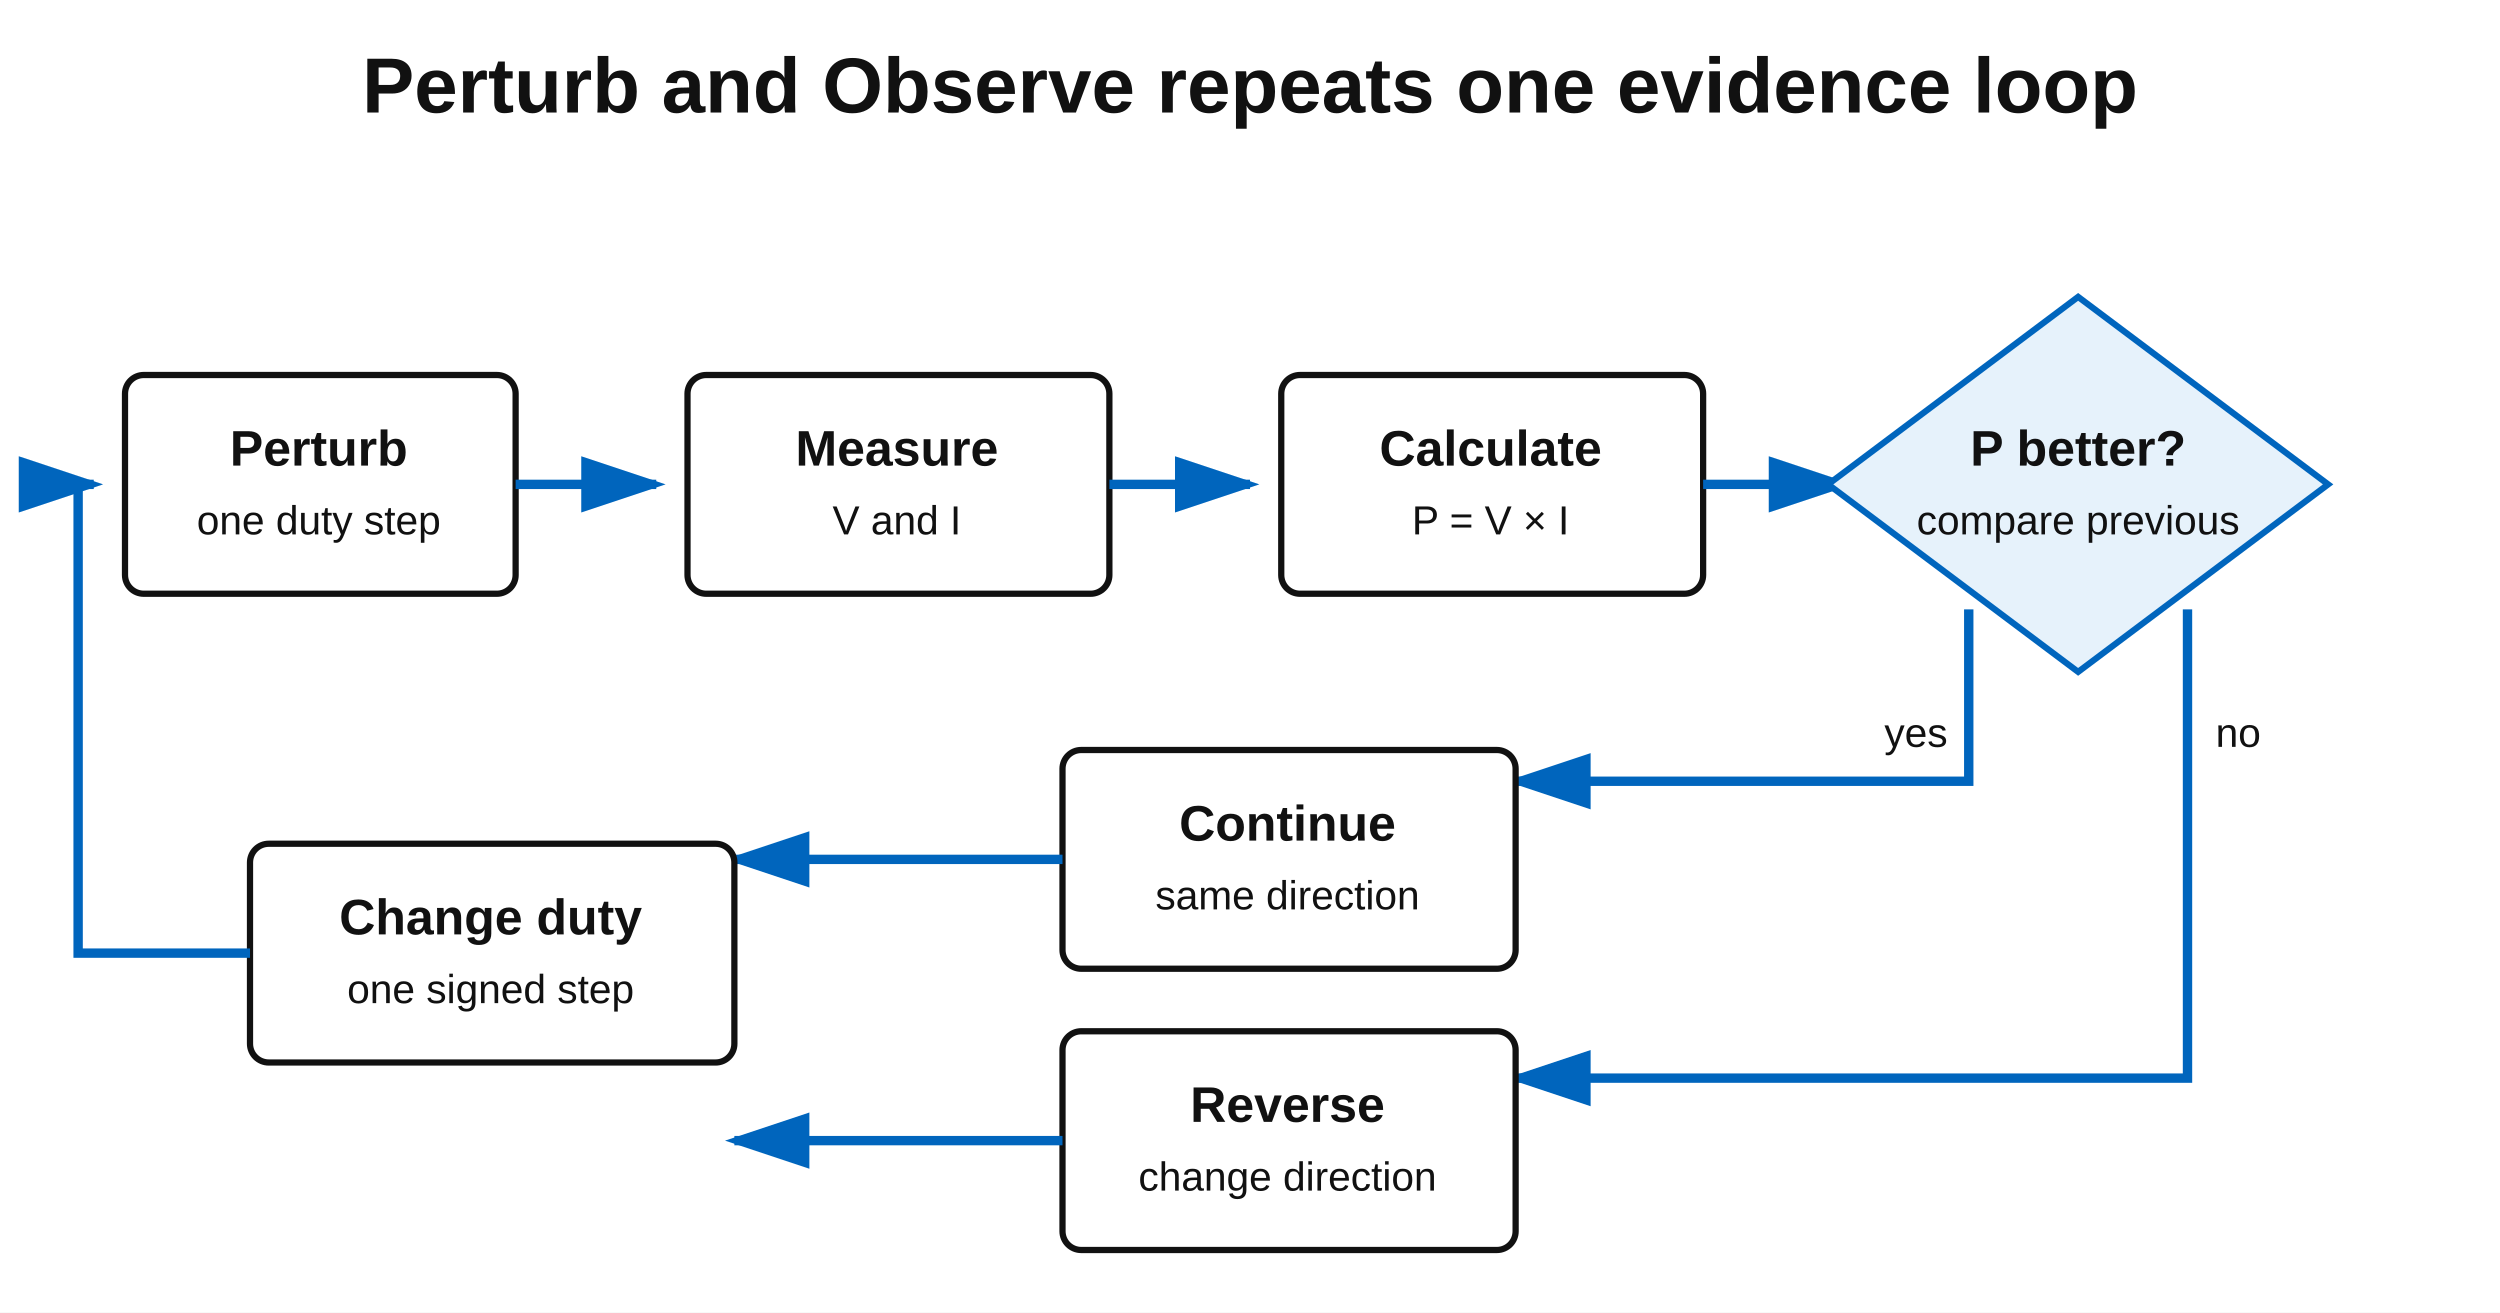
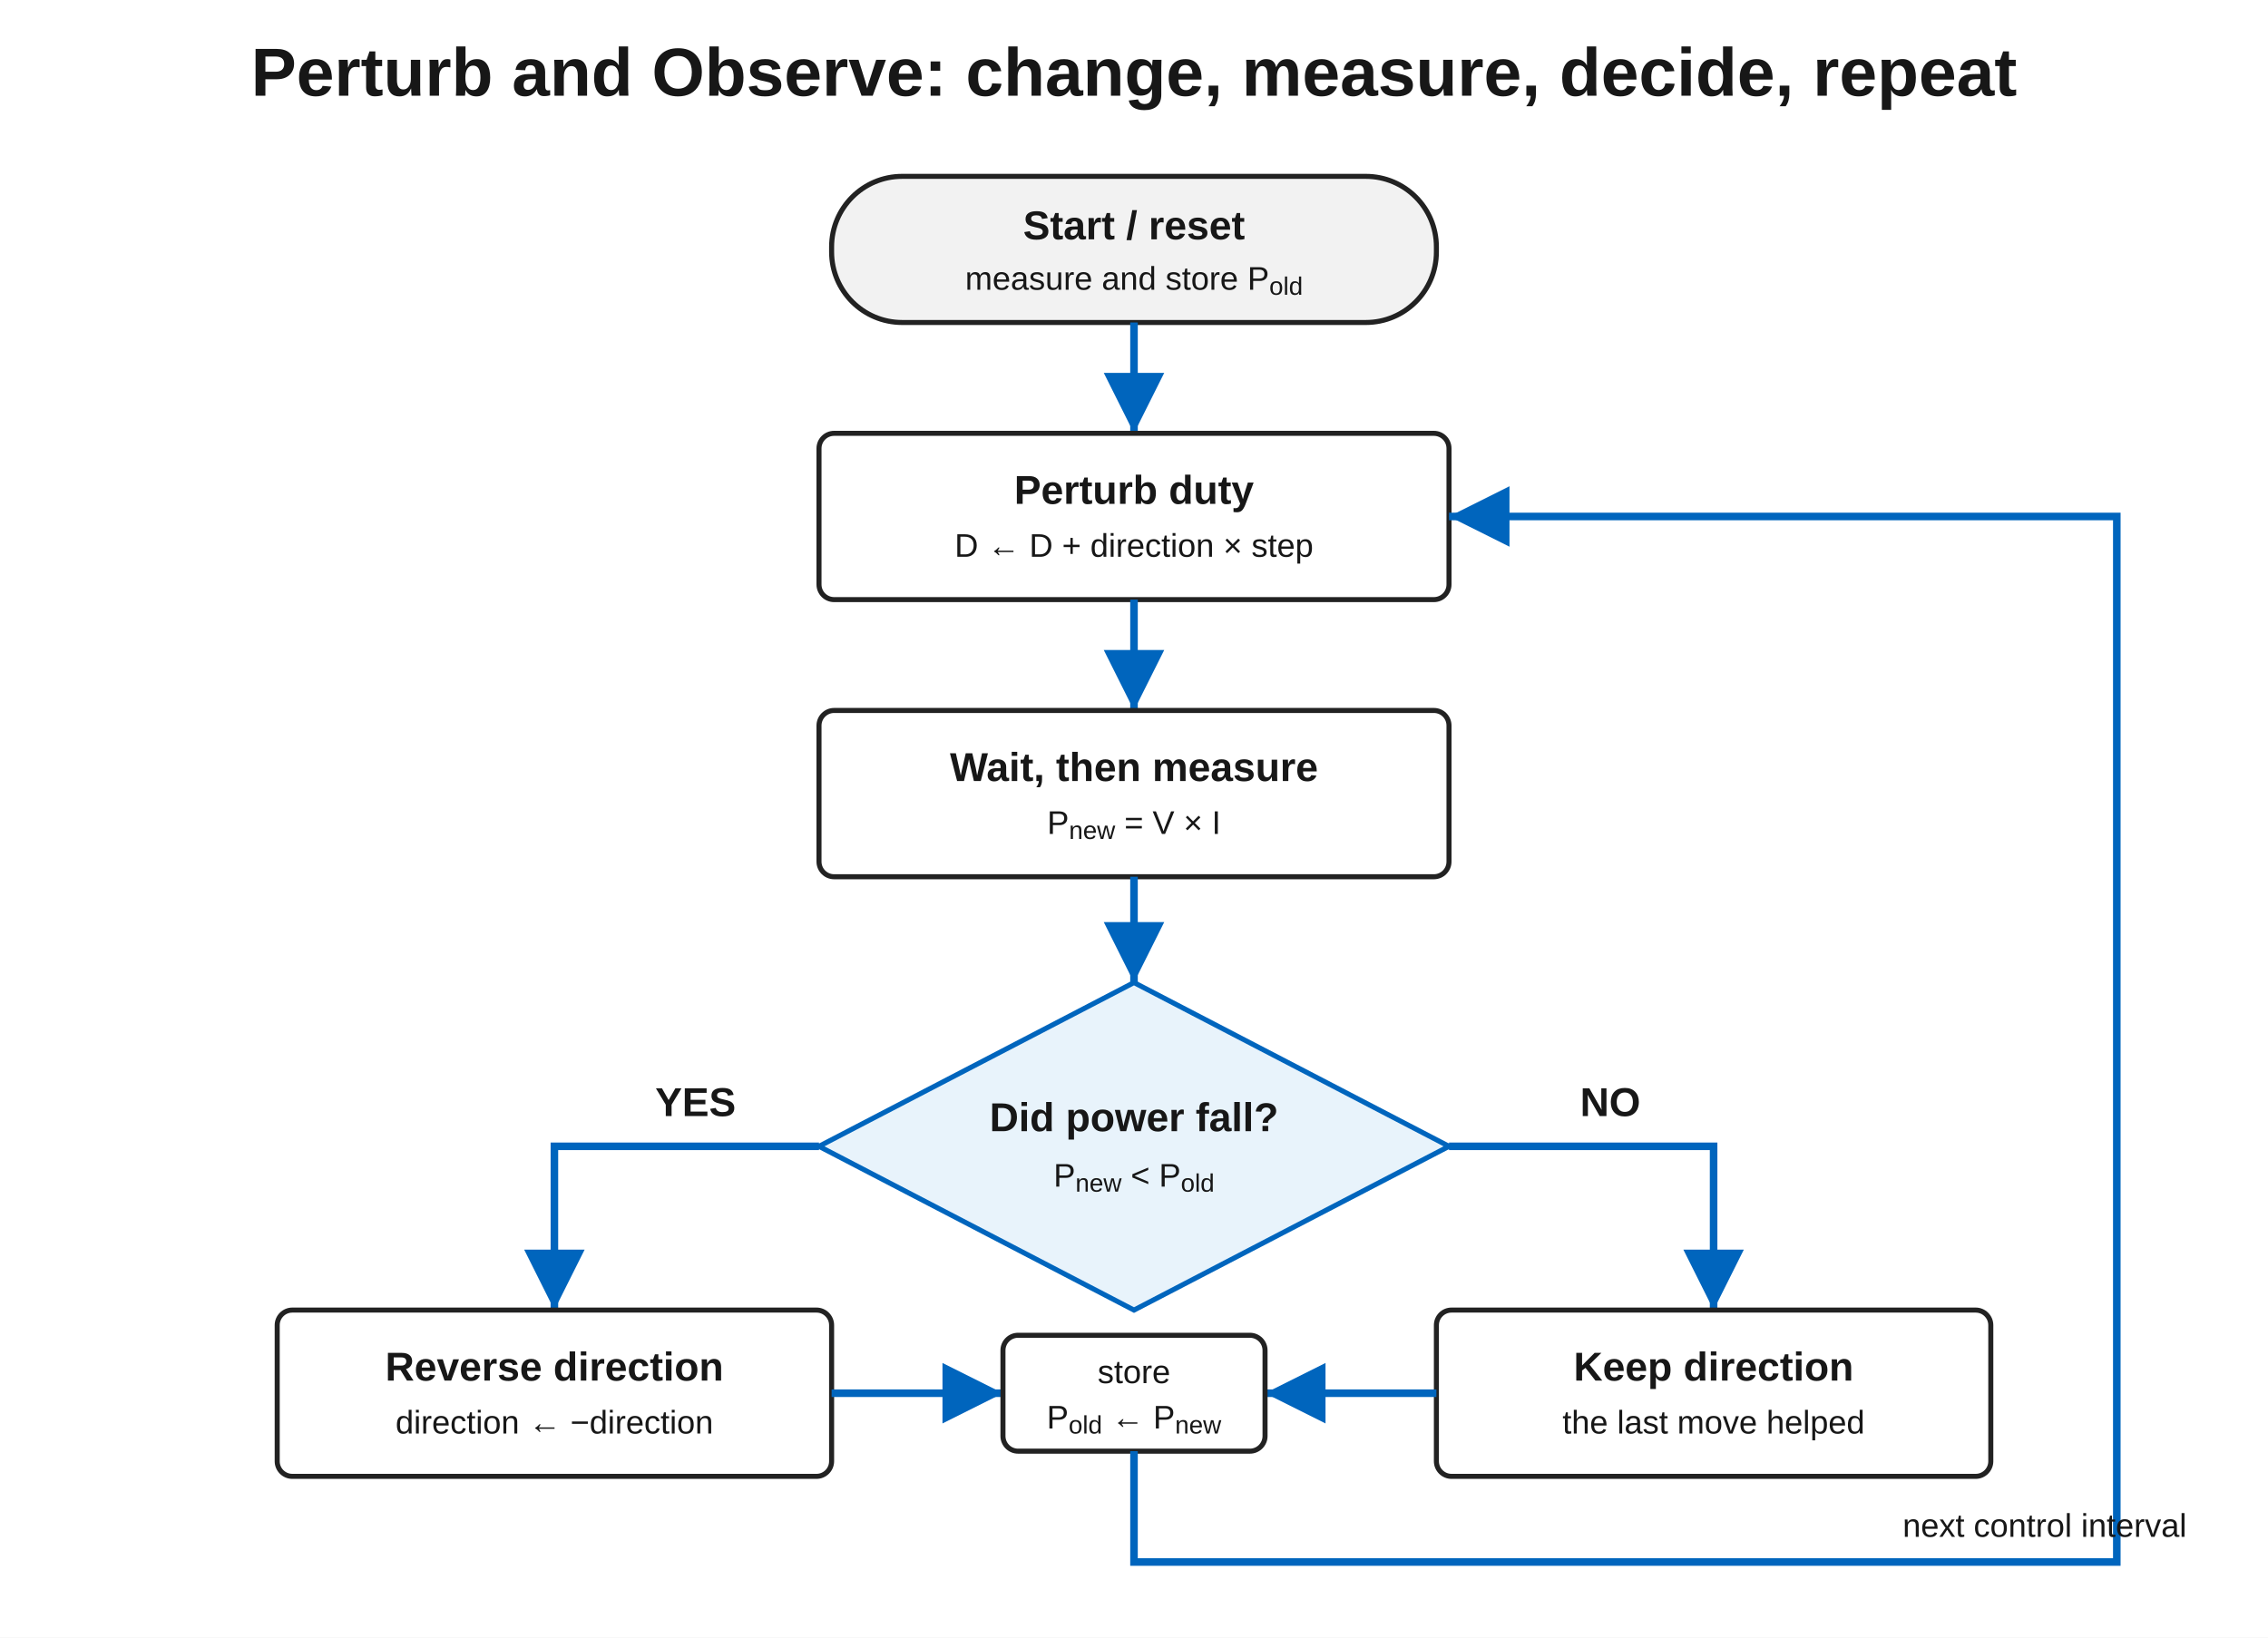
- <svg xmlns="http://www.w3.org/2000/svg" viewBox="0 0 800 420" role="img" aria-labelledby="title desc">
+ <svg xmlns="http://www.w3.org/2000/svg" viewBox="0 0 900 650" role="img" aria-labelledby="title desc">
  <defs>
-     <marker id="arrow" markerWidth="10" markerHeight="10" refX="8" refY="3" orient="auto">
-       <path d="M0 0L9 3 0 6Z" fill="#0065bd" />
+     <marker id="arrow" markerWidth="9" markerHeight="9" refX="8" refY="4" orient="auto" markerUnits="strokeWidth">
+       <path d="M0 0L8 4L0 8Z" fill="#0065bd" />
    </marker>
  </defs>
-   <rect width="800" height="420" fill="#fff" />
+   <rect width="900" height="650" fill="#fff" />
  <style>
-     text{font-family:Arial,sans-serif;fill:#111}.title{font-size:25px;font-weight:700}.label{font-size:16px;font-weight:700}.small{font-size:13px}.box{fill:#fff;stroke:#111;stroke-width:2}.decision{fill:#e6f2fb;stroke:#0065bd;stroke-width:2}.arrow{fill:none;stroke:#0065bd;stroke-width:3;marker-end:url(#arrow)}
+     text{font-family:Arial,sans-serif;fill:#171717}.title{font-size:27px;font-weight:700}.label{font-size:16px;font-weight:700}.small{font-size:13px}.box{fill:#fff;stroke:#222;stroke-width:2}.decision{fill:#e8f3fb;stroke:#0065bd;stroke-width:2}.start{fill:#f2f2f2;stroke:#222;stroke-width:2}.flow{fill:none;stroke:#0065bd;stroke-width:3;marker-end:url(#arrow)}.loop{fill:none;stroke:#0065bd;stroke-width:3;marker-end:url(#arrow)}
  </style>
-   <text class="title" x="400" y="36" text-anchor="middle">Perturb and Observe repeats one evidence loop</text>
-   <rect class="box" x="40" y="120" width="125" height="70" rx="6" />
-   <text class="label" x="102" y="149" text-anchor="middle">Perturb</text>
-   <text class="small" x="102" y="171" text-anchor="middle">one duty step</text>
-   <path class="arrow" d="M165 155H210" />
-   <rect class="box" x="220" y="120" width="135" height="70" rx="6" />
-   <text class="label" x="287" y="149" text-anchor="middle">Measure</text>
-   <text class="small" x="287" y="171" text-anchor="middle">V and I</text>
-   <path class="arrow" d="M355 155H400" />
-   <rect class="box" x="410" y="120" width="135" height="70" rx="6" />
-   <text class="label" x="477" y="149" text-anchor="middle">Calculate</text>
-   <text class="small" x="477" y="171" text-anchor="middle">P = V × I</text>
-   <path class="arrow" d="M545 155H590" />
-   <path class="decision" d="M665 95L745 155 665 215 585 155Z" />
-   <text class="label" x="665" y="149" text-anchor="middle">P better?</text>
-   <text class="small" x="665" y="171" text-anchor="middle">compare previous</text>
-   <path class="arrow" d="M630 195V250H485" />
-   <text class="small" x="603" y="239">yes</text>
-   <rect class="box" x="340" y="240" width="145" height="70" rx="6" />
-   <text class="label" x="412" y="269" text-anchor="middle">Continue</text>
-   <text class="small" x="412" y="291" text-anchor="middle">same direction</text>
-   <path class="arrow" d="M700 195V345H485" />
-   <text class="small" x="709" y="239">no</text>
-   <rect class="box" x="340" y="330" width="145" height="70" rx="6" />
-   <text class="label" x="412" y="359" text-anchor="middle">Reverse</text>
-   <text class="small" x="412" y="381" text-anchor="middle">change direction</text>
-   <path class="arrow" d="M340 275H235" />
-   <path class="arrow" d="M340 365H235" />
-   <rect class="box" x="80" y="270" width="155" height="70" rx="6" />
-   <text class="label" x="157" y="299" text-anchor="middle">Change duty</text>
-   <text class="small" x="157" y="321" text-anchor="middle">one signed step</text>
-   <path class="arrow" d="M80 305H25V155H30" />
+   <text class="title" x="450" y="38" text-anchor="middle">Perturb and Observe: change, measure, decide, repeat</text>
+   <rect class="start" x="330" y="70" width="240" height="58" rx="28" />
+   <text class="label" x="450" y="95" text-anchor="middle">Start / reset</text>
+   <text class="small" x="450" y="115" text-anchor="middle">measure and store P<tspan baseline-shift="sub" font-size="10">old</tspan>
+   </text>
+   <path class="flow" d="M450 128V172" />
+   <rect class="box" x="325" y="172" width="250" height="66" rx="6" />
+   <text class="label" x="450" y="200" text-anchor="middle">Perturb duty</text>
+   <text class="small" x="450" y="221" text-anchor="middle">D ← D + direction × step</text>
+   <path class="flow" d="M450 238V282" />
+   <rect class="box" x="325" y="282" width="250" height="66" rx="6" />
+   <text class="label" x="450" y="310" text-anchor="middle">Wait, then measure</text>
+   <text class="small" x="450" y="331" text-anchor="middle">P<tspan baseline-shift="sub" font-size="10">new</tspan> = V × I</text>
+   <path class="flow" d="M450 348V390" />
+   <path class="decision" d="M450 390L575 455L450 520L325 455Z" />
+   <text class="label" x="450" y="449" text-anchor="middle">Did power fall?</text>
+   <text class="small" x="450" y="471" text-anchor="middle">P<tspan baseline-shift="sub" font-size="10">new</tspan> &lt; P<tspan baseline-shift="sub" font-size="10">old</tspan>
+   </text>
+   <path class="flow" d="M325 455H220V520" />
+   <text class="label" x="260" y="443">YES</text>
+   <rect class="box" x="110" y="520" width="220" height="66" rx="6" />
+   <text class="label" x="220" y="548" text-anchor="middle">Reverse direction</text>
+   <text class="small" x="220" y="569" text-anchor="middle">direction ← −direction</text>
+   <path class="flow" d="M575 455H680V520" />
+   <text class="label" x="627" y="443">NO</text>
+   <rect class="box" x="570" y="520" width="220" height="66" rx="6" />
+   <text class="label" x="680" y="548" text-anchor="middle">Keep direction</text>
+   <text class="small" x="680" y="569" text-anchor="middle">the last move helped</text>
+   <path class="flow" d="M330 553H398" />
+   <path class="flow" d="M570 553H502" />
+   <rect class="box" x="398" y="530" width="104" height="46" rx="6" />
+   <text class="small" x="450" y="549" text-anchor="middle">store</text>
+   <text class="small" x="450" y="567" text-anchor="middle">P<tspan baseline-shift="sub" font-size="10">old</tspan> ← P<tspan baseline-shift="sub" font-size="10">new</tspan>
+   </text>
+   <path class="loop" d="M450 576V620H840V205H575" />
+   <text class="small" x="755" y="610">next control interval</text>
</svg>
